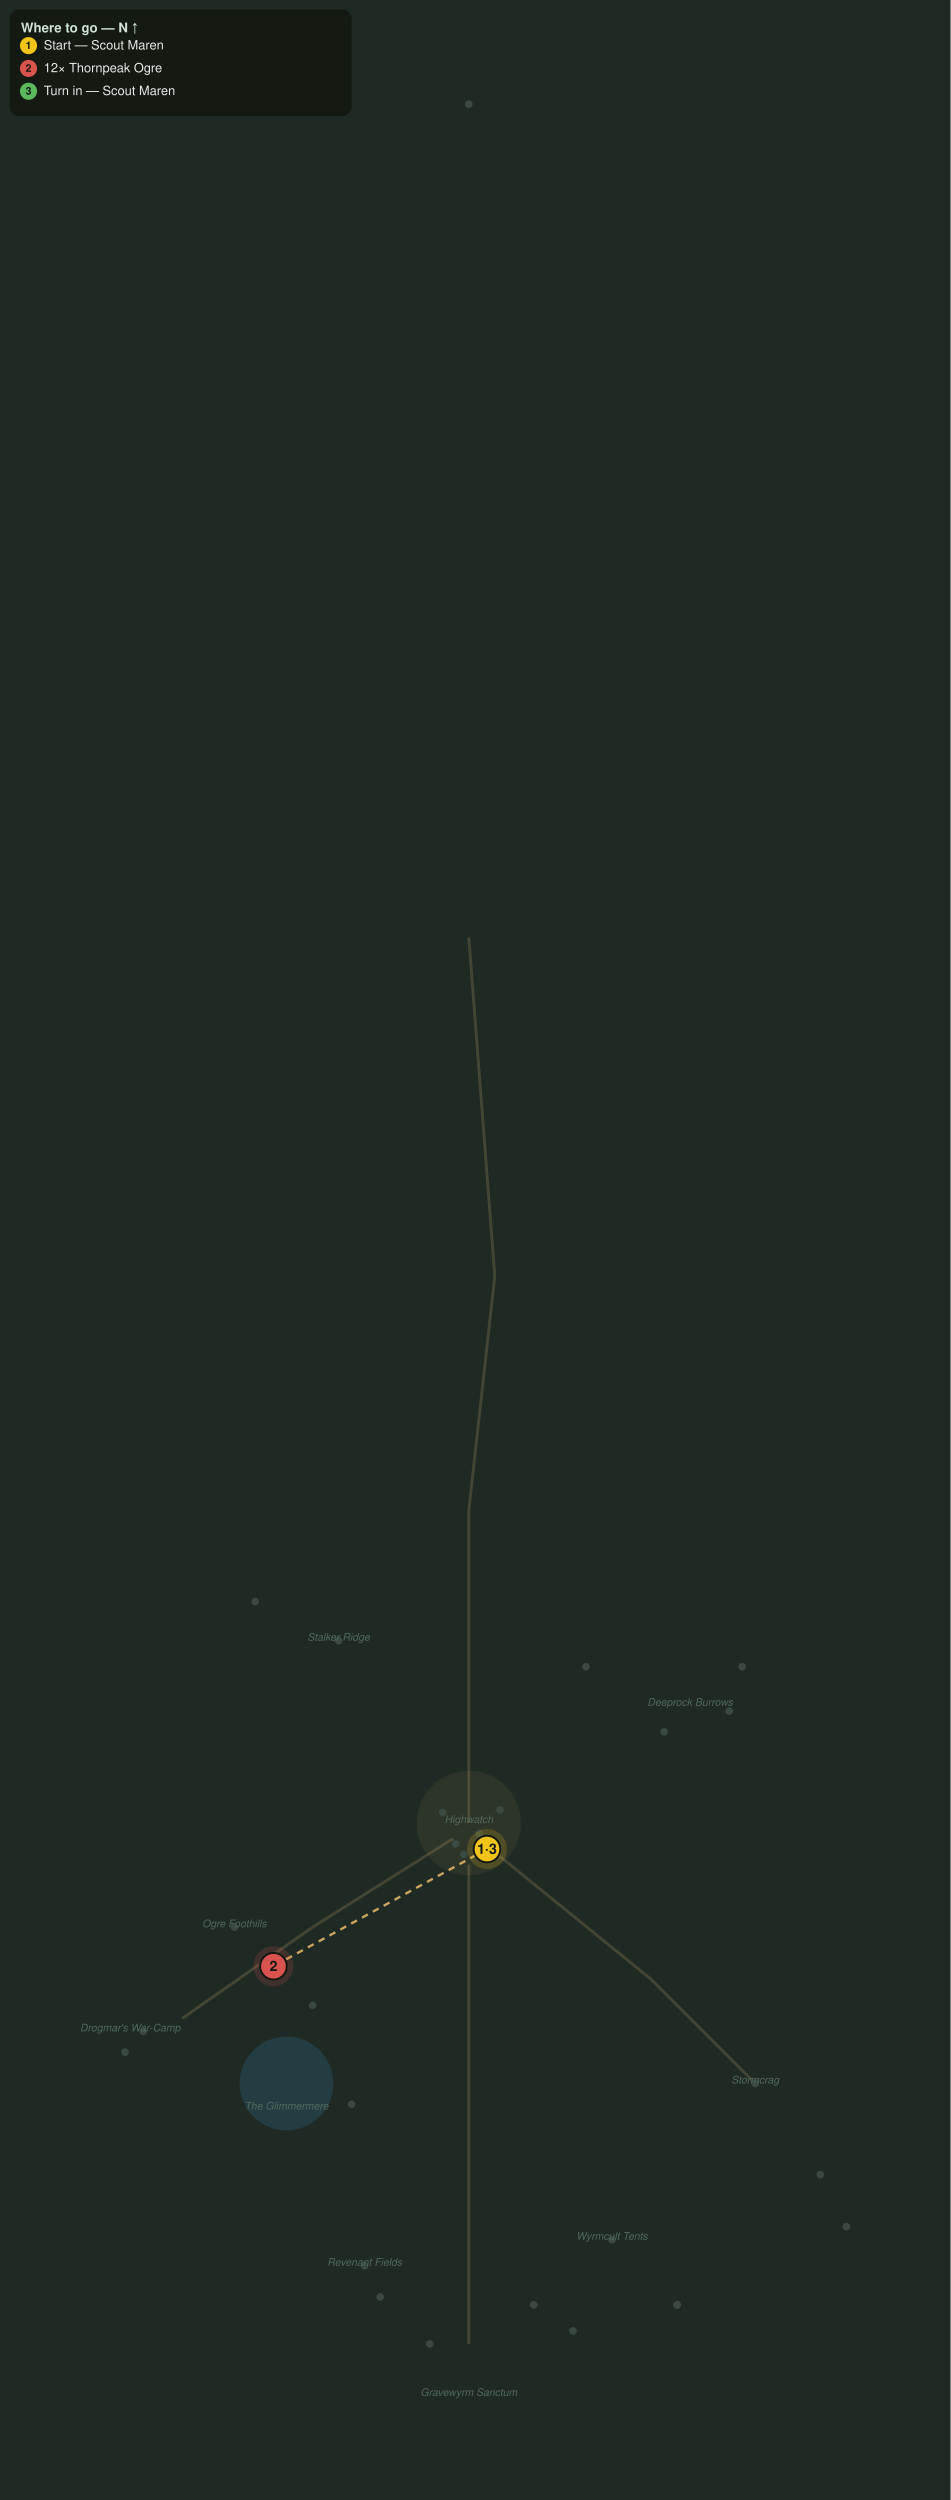
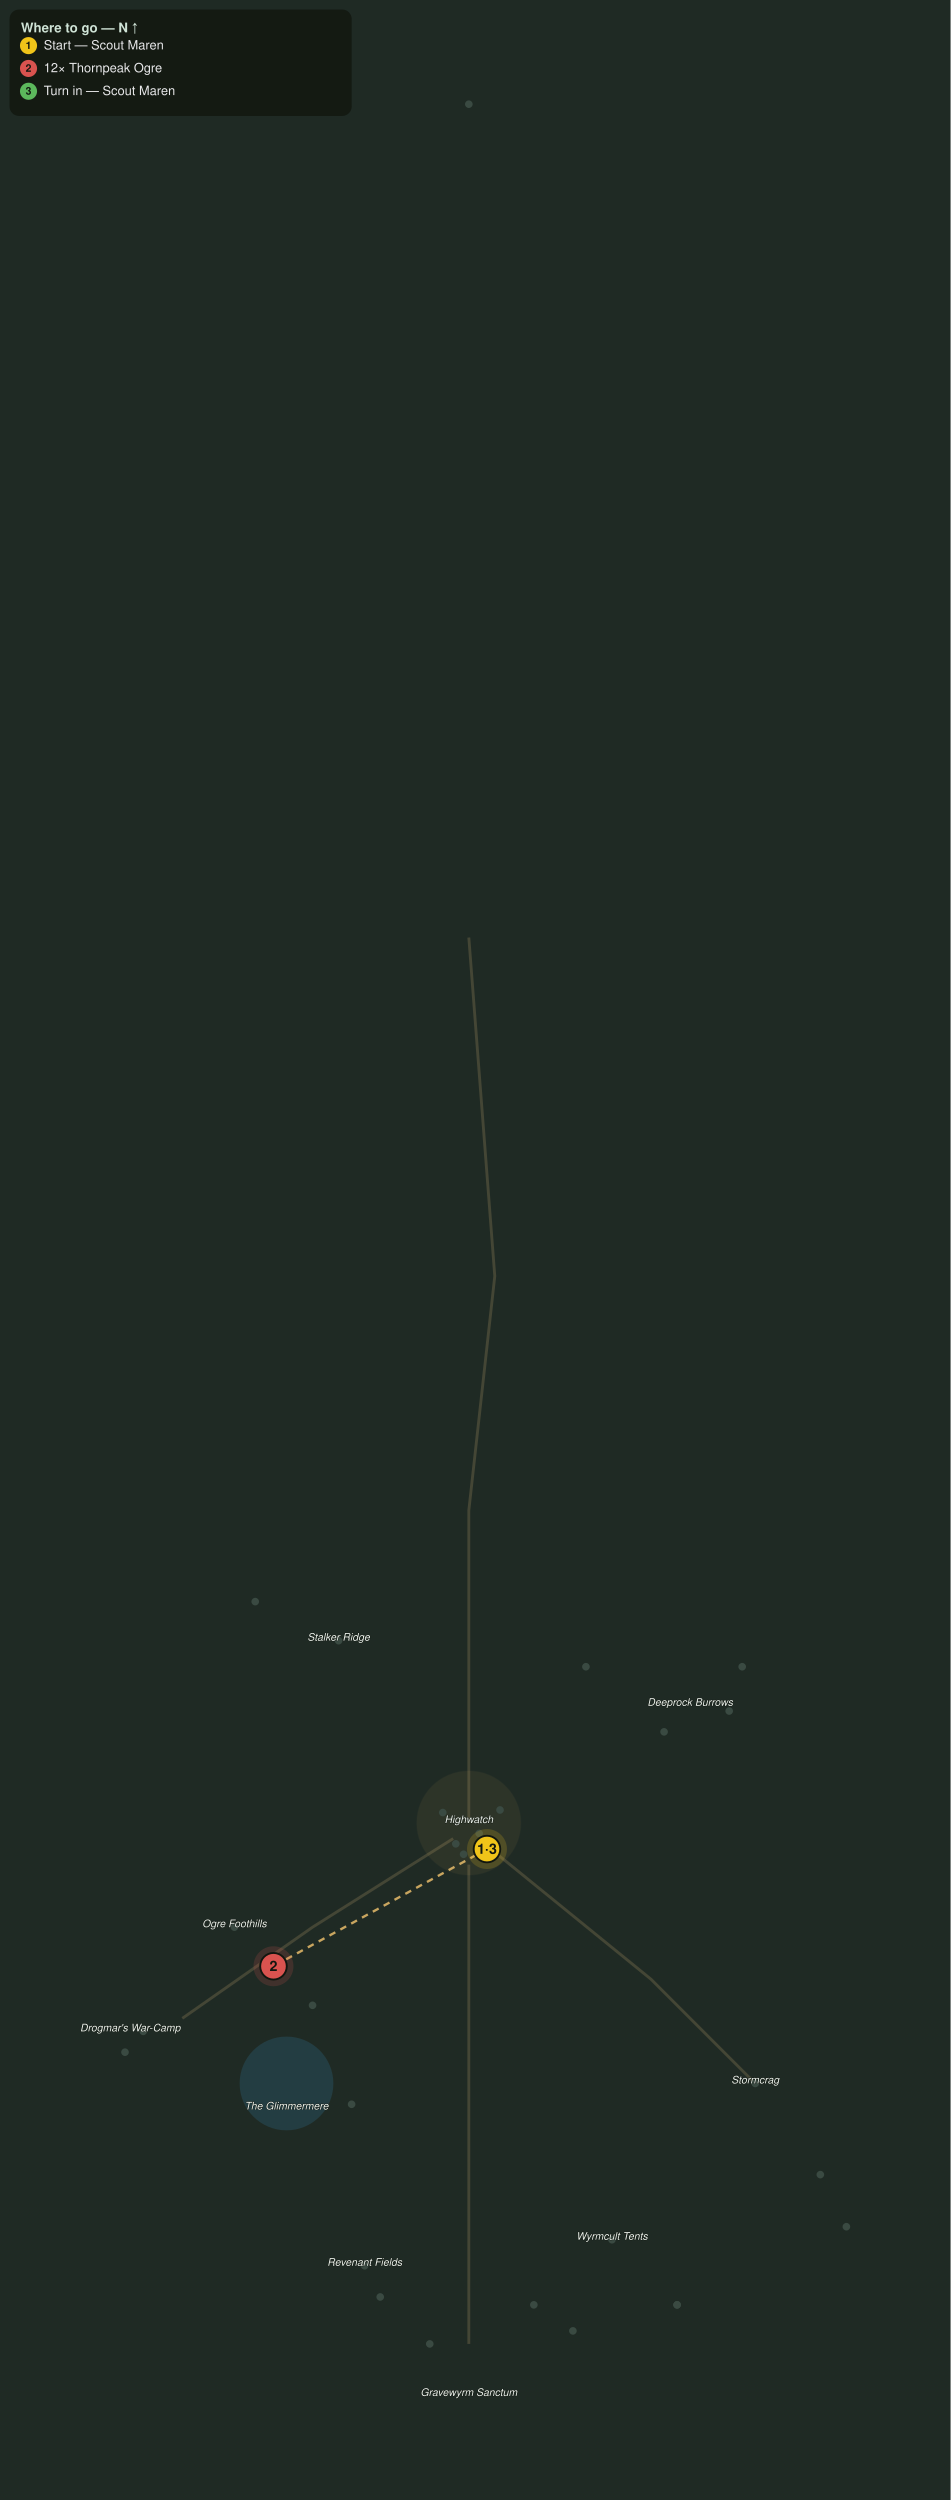
<svg xmlns="http://www.w3.org/2000/svg" viewBox="0 0 1000 2630" font-family="Segoe UI, Helvetica, Arial, sans-serif">
  <rect width="1000" height="2630" fill="#1f2a24" />
  <circle cx="301.4" cy="2191.8" r="49.3" fill="#2f6f8f" opacity="0.28" />
  <path d="M493.2 986.3 L520.5 1342.5 L493.2 1589.0 L493.2 1917.8" fill="none" stroke="#8a7a55" stroke-width="3" opacity="0.35" />
  <path d="M476.7 1934.2 L328.8 2027.4 L191.8 2123.3" fill="none" stroke="#8a7a55" stroke-width="3" opacity="0.35" />
  <path d="M509.6 1939.7 L684.9 2082.2 L794.5 2191.8" fill="none" stroke="#8a7a55" stroke-width="3" opacity="0.35" />
  <path d="M493.2 1961.6 L493.2 2246.6 L493.2 2465.8" fill="none" stroke="#8a7a55" stroke-width="3" opacity="0.35" />
  <circle cx="493.2" cy="1917.8" r="54.8" fill="#caa15a" opacity="0.08" stroke="#caa15a" stroke-width="1" stroke-opacity="0.3" />
  <circle cx="356.2" cy="1726.0" r="4" fill="#3a4a42" />
  <circle cx="616.4" cy="1753.4" r="4" fill="#3a4a42" />
  <circle cx="268.5" cy="1684.9" r="4" fill="#3a4a42" />
  <circle cx="698.6" cy="1821.9" r="4" fill="#3a4a42" />
  <circle cx="780.8" cy="1753.4" r="4" fill="#3a4a42" />
  <circle cx="767.1" cy="1800.0" r="4" fill="#3a4a42" />
  <circle cx="246.6" cy="2027.4" r="4" fill="#3a4a42" />
  <circle cx="328.8" cy="2109.6" r="4" fill="#3a4a42" />
  <circle cx="150.7" cy="2137.0" r="4" fill="#3a4a42" />
  <circle cx="131.5" cy="2158.9" r="4" fill="#3a4a42" />
  <circle cx="369.9" cy="2213.7" r="4" fill="#3a4a42" />
  <circle cx="794.5" cy="2191.8" r="4" fill="#3a4a42" />
  <circle cx="863.0" cy="2287.7" r="4" fill="#3a4a42" />
  <circle cx="890.4" cy="2342.5" r="4" fill="#3a4a42" />
  <circle cx="643.8" cy="2356.2" r="4" fill="#3a4a42" />
  <circle cx="561.6" cy="2424.7" r="4" fill="#3a4a42" />
  <circle cx="602.7" cy="2452.1" r="4" fill="#3a4a42" />
  <circle cx="383.6" cy="2383.6" r="4" fill="#3a4a42" />
  <circle cx="452.1" cy="2465.8" r="4" fill="#3a4a42" />
  <circle cx="400.0" cy="2416.4" r="4" fill="#3a4a42" />
  <circle cx="712.3" cy="2424.7" r="4" fill="#3a4a42" />
  <circle cx="712.3" cy="2424.7" r="4" fill="#3a4a42" />
  <circle cx="504.1" cy="1928.8" r="4" fill="#3a4a42" />
  <circle cx="465.8" cy="1906.8" r="4" fill="#3a4a42" />
  <circle cx="493.2" cy="109.6" r="4" fill="#3a4a42" />
  <circle cx="512.3" cy="1945.2" r="4" fill="#3a4a42" />
  <circle cx="479.5" cy="1939.7" r="4" fill="#3a4a42" />
  <circle cx="487.7" cy="1950.7" r="4" fill="#3a4a42" />
  <circle cx="526.0" cy="1904.1" r="4" fill="#3a4a42" />
-   <text x="493.2" y="1917.8" fill="#4f6a5c" font-size="11" font-style="italic" text-anchor="middle">Highwatch</text>
-   <text x="356.2" y="1726.0" fill="#4f6a5c" font-size="11" font-style="italic" text-anchor="middle">Stalker Ridge</text>
-   <text x="726.0" y="1794.5" fill="#4f6a5c" font-size="11" font-style="italic" text-anchor="middle">Deeprock Burrows</text>
-   <text x="246.6" y="2027.4" fill="#4f6a5c" font-size="11" font-style="italic" text-anchor="middle">Ogre Foothills</text>
-   <text x="137.0" y="2137.0" fill="#4f6a5c" font-size="11" font-style="italic" text-anchor="middle">Drogmar's War-Camp</text>
-   <text x="794.5" y="2191.8" fill="#4f6a5c" font-size="11" font-style="italic" text-anchor="middle">Stormcrag</text>
-   <text x="301.4" y="2219.2" fill="#4f6a5c" font-size="11" font-style="italic" text-anchor="middle">The Glimmermere</text>
-   <text x="643.8" y="2356.2" fill="#4f6a5c" font-size="11" font-style="italic" text-anchor="middle">Wyrmcult Tents</text>
-   <text x="383.6" y="2383.6" fill="#4f6a5c" font-size="11" font-style="italic" text-anchor="middle">Revenant Fields</text>
-   <text x="493.2" y="2520.5" fill="#4f6a5c" font-size="11" font-style="italic" text-anchor="middle">Gravewyrm Sanctum</text>
+   <text x="493.2" y="1917.8" fill="#eef4ee" font-size="11" font-style="italic" text-anchor="middle" stroke="#10160f" stroke-width="0.8" paint-order="stroke">Highwatch</text>
+   <text x="356.2" y="1726.0" fill="#eef4ee" font-size="11" font-style="italic" text-anchor="middle" stroke="#10160f" stroke-width="0.8" paint-order="stroke">Stalker Ridge</text>
+   <text x="726.0" y="1794.5" fill="#eef4ee" font-size="11" font-style="italic" text-anchor="middle" stroke="#10160f" stroke-width="0.8" paint-order="stroke">Deeprock Burrows</text>
+   <text x="246.6" y="2027.4" fill="#eef4ee" font-size="11" font-style="italic" text-anchor="middle" stroke="#10160f" stroke-width="0.8" paint-order="stroke">Ogre Foothills</text>
+   <text x="137.0" y="2137.0" fill="#eef4ee" font-size="11" font-style="italic" text-anchor="middle" stroke="#10160f" stroke-width="0.8" paint-order="stroke">Drogmar's War-Camp</text>
+   <text x="794.5" y="2191.8" fill="#eef4ee" font-size="11" font-style="italic" text-anchor="middle" stroke="#10160f" stroke-width="0.8" paint-order="stroke">Stormcrag</text>
+   <text x="301.4" y="2219.2" fill="#eef4ee" font-size="11" font-style="italic" text-anchor="middle" stroke="#10160f" stroke-width="0.8" paint-order="stroke">The Glimmermere</text>
+   <text x="643.8" y="2356.2" fill="#eef4ee" font-size="11" font-style="italic" text-anchor="middle" stroke="#10160f" stroke-width="0.8" paint-order="stroke">Wyrmcult Tents</text>
+   <text x="383.6" y="2383.6" fill="#eef4ee" font-size="11" font-style="italic" text-anchor="middle" stroke="#10160f" stroke-width="0.8" paint-order="stroke">Revenant Fields</text>
+   <text x="493.2" y="2520.5" fill="#eef4ee" font-size="11" font-style="italic" text-anchor="middle" stroke="#10160f" stroke-width="0.8" paint-order="stroke">Gravewyrm Sanctum</text>
  <path d="M512.3 1945.2 L287.7 2068.5" fill="none" stroke="#e6bb6a" stroke-width="2.5" stroke-dasharray="7 6" opacity="0.85" />
  <g class="qstep" data-keys="giver,turnin" data-steps="1,3">
    <circle cx="512.3" cy="1945.2" r="21" fill="#f0c419" opacity="0.18" />
    <circle cx="512.3" cy="1945.2" r="14" fill="#f0c419" stroke="#11160f" stroke-width="2" />
    <text x="512.3" y="1950.2" fill="#11160f" font-size="15" font-weight="bold" text-anchor="middle">1·3</text>
  </g>
  <g class="qstep" data-keys="thornpeak_ogre" data-steps="2">
    <circle cx="287.7" cy="2068.5" r="21" fill="#d9534f" opacity="0.18" />
    <circle cx="287.7" cy="2068.5" r="14" fill="#d9534f" stroke="#11160f" stroke-width="2" />
    <text x="287.7" y="2073.5" fill="#11160f" font-size="15" font-weight="bold" text-anchor="middle">2</text>
  </g>
  <rect x="10" y="10" width="360" height="112" rx="10" fill="#11160f" opacity="0.82" />
  <text x="22" y="34" fill="#cfe3d6" font-size="14" font-weight="bold">Where to go — N ↑</text>
  <circle cx="30" cy="48" r="9" fill="#f0c419" />
  <text x="30" y="51.5" fill="#11160f" font-size="11" font-weight="bold" text-anchor="middle">1</text>
  <text x="46" y="52" fill="#e8e8ea" font-size="13.5">Start — Scout Maren</text>
  <circle cx="30" cy="72" r="9" fill="#d9534f" />
  <text x="30" y="75.5" fill="#11160f" font-size="11" font-weight="bold" text-anchor="middle">2</text>
  <text x="46" y="76" fill="#e8e8ea" font-size="13.5">12× Thornpeak Ogre</text>
  <circle cx="30" cy="96" r="9" fill="#5cb85c" />
  <text x="30" y="99.5" fill="#11160f" font-size="11" font-weight="bold" text-anchor="middle">3</text>
  <text x="46" y="100" fill="#e8e8ea" font-size="13.5">Turn in — Scout Maren</text>
</svg>
